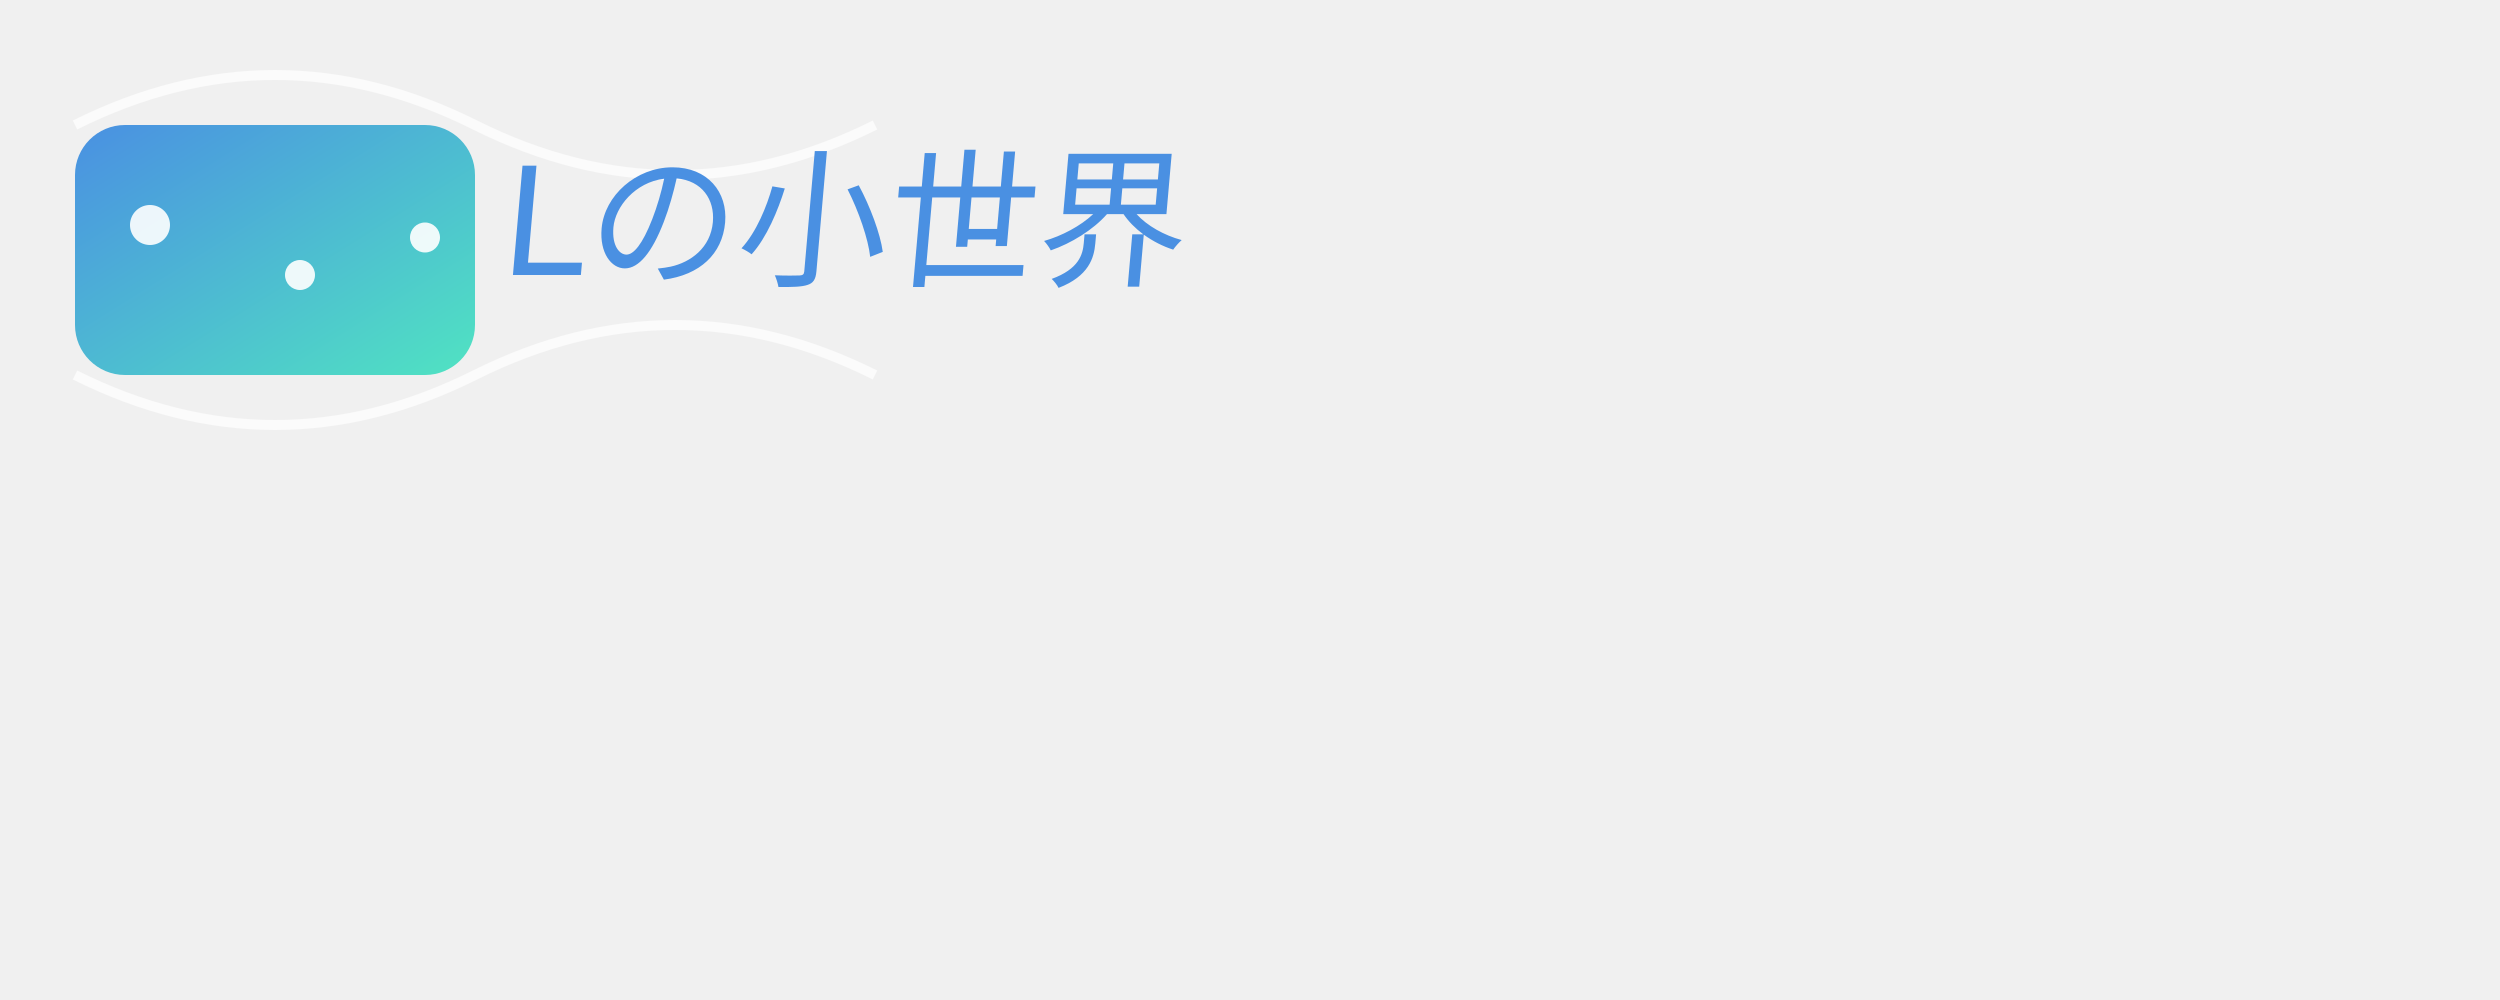
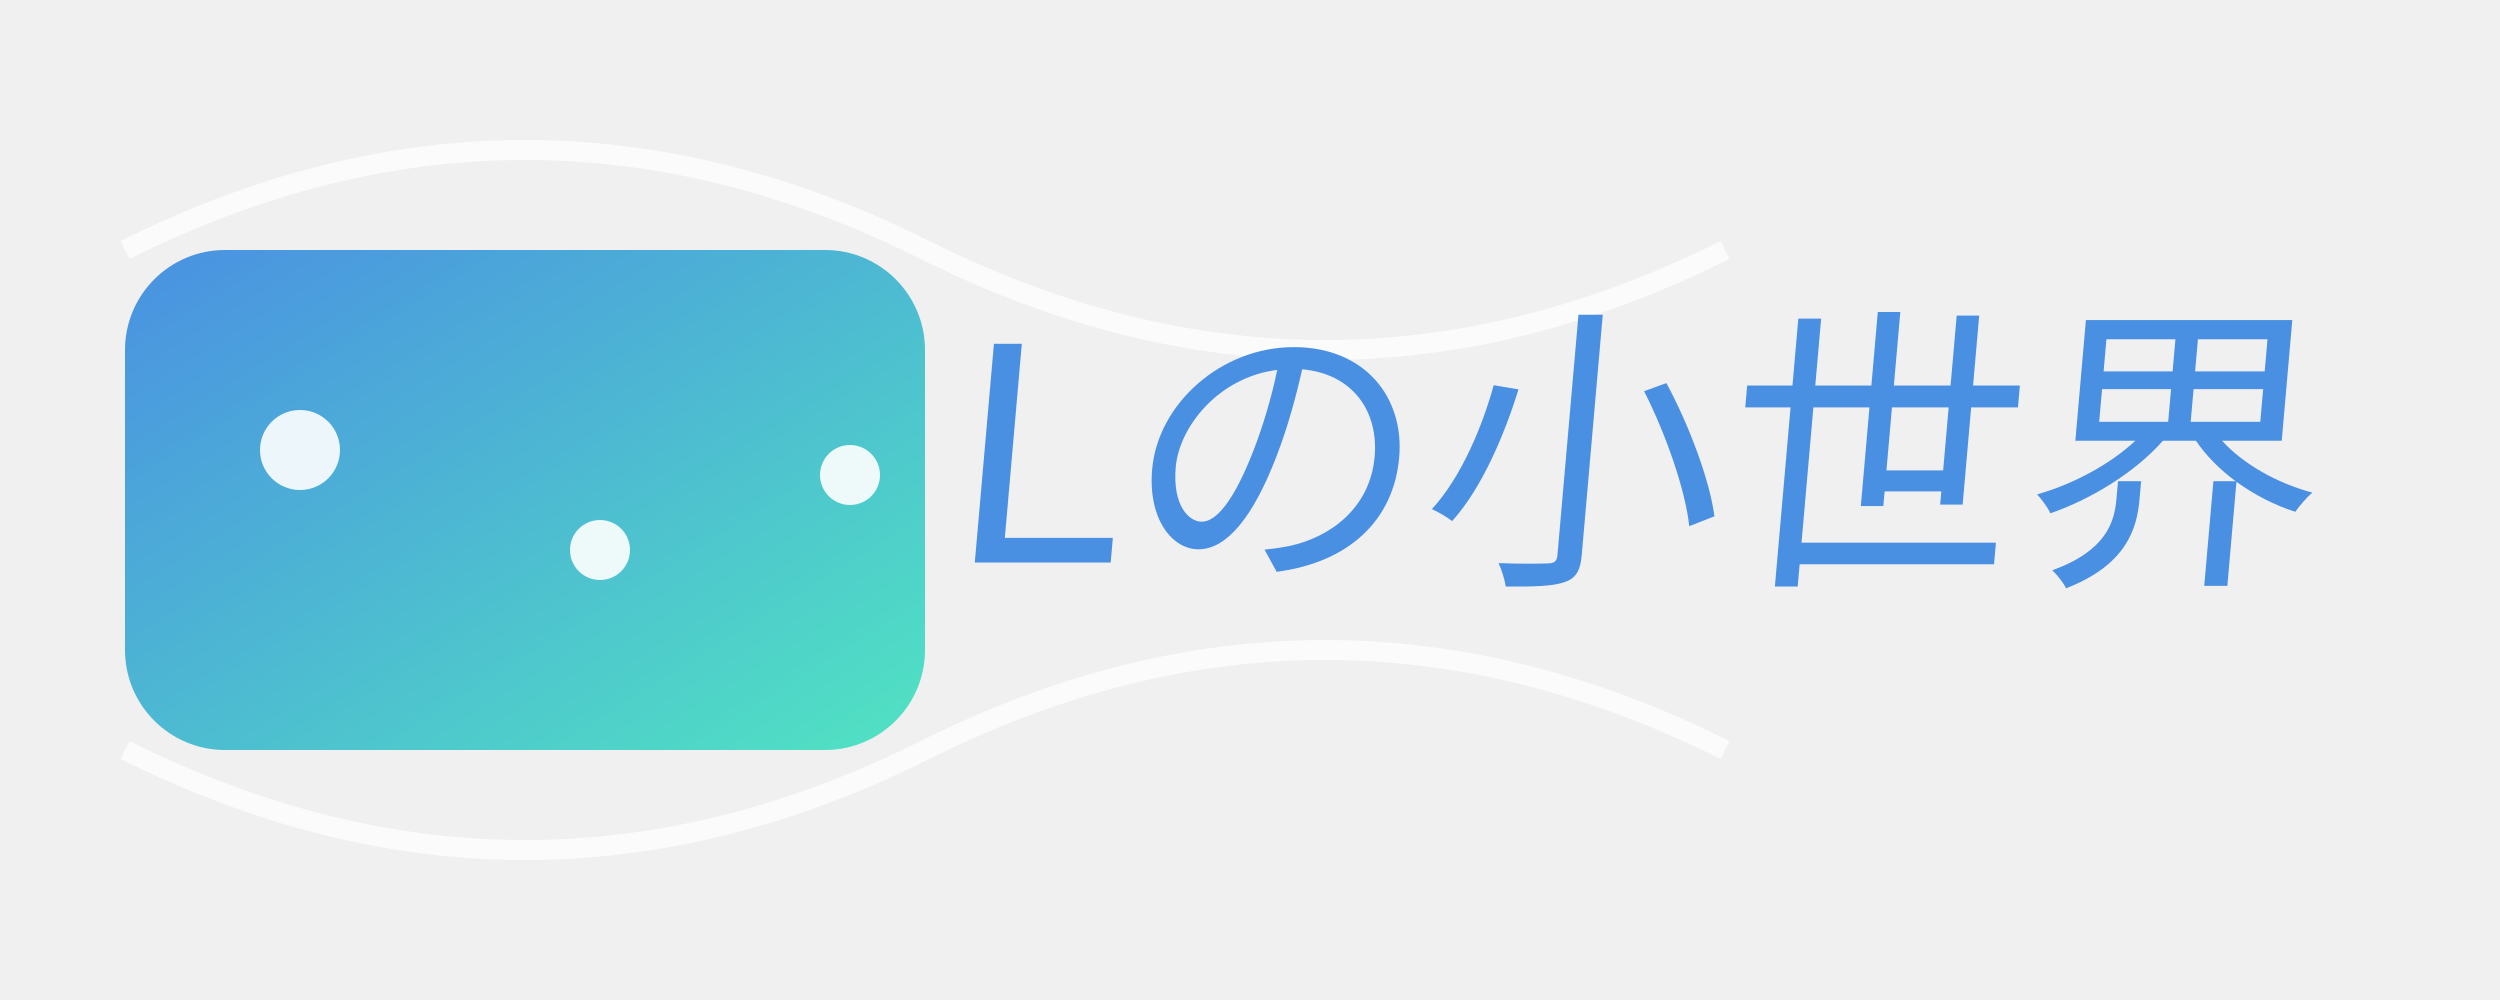
<svg xmlns="http://www.w3.org/2000/svg" width="2000" height="800" viewBox="0 0 2000 800">
  <defs>
    <linearGradient id="grad" x1="0%" y1="0%" x2="100%" y2="100%">
      <stop offset="0%" stop-color="#4A90E2" />
      <stop offset="100%" stop-color="#50E3C2" />
    </linearGradient>
  </defs>
  <g>
-     <rect x="60" y="100" width="320" height="200" rx="40" fill="url(#grad)" />
-     <path d="M60,100 q160,-80 320,0 t320,0" stroke="white" stroke-width="8" fill="none" opacity="0.7" />
-     <path d="M60,300 q160,80 320,0 t320,0" stroke="white" stroke-width="8" fill="none" opacity="0.7" />
-     <circle cx="120" cy="180" r="16" fill="white" opacity="0.9" />
-     <circle cx="240" cy="220" r="12" fill="white" opacity="0.9" />
-     <circle cx="340" cy="190" r="12" fill="white" opacity="0.9" />
+     <rect x="100" y="200" width="640" height="400" rx="80" fill="url(#grad)" />
+     <path d="M100,200 q320,-160 640,0 t640,0" stroke="white" stroke-width="16" fill="none" opacity="0.7" />
+     <path d="M100,600 q320,160 640,0 t640,0" stroke="white" stroke-width="16" fill="none" opacity="0.7" />
+     <circle cx="240" cy="360" r="32" fill="white" opacity="0.9" />
+     <circle cx="480" cy="440" r="24" fill="white" opacity="0.9" />
+     <circle cx="680" cy="380" r="24" fill="white" opacity="0.9" />
  </g>
-   <text x="420" y="220" font-family="Helvetica, Arial, sans-serif" font-size="120" font-weight="500" fill="#4A90E2" text-anchor="start" alignment-baseline="middle" transform="skewX(-5)">
+   <text x="800" y="450" font-family="Helvetica, Arial, sans-serif" font-size="240" font-weight="500" fill="#4A90E2" text-anchor="start" alignment-baseline="middle" transform="skewX(-5)">
    Lの小世界
  </text>
</svg>
